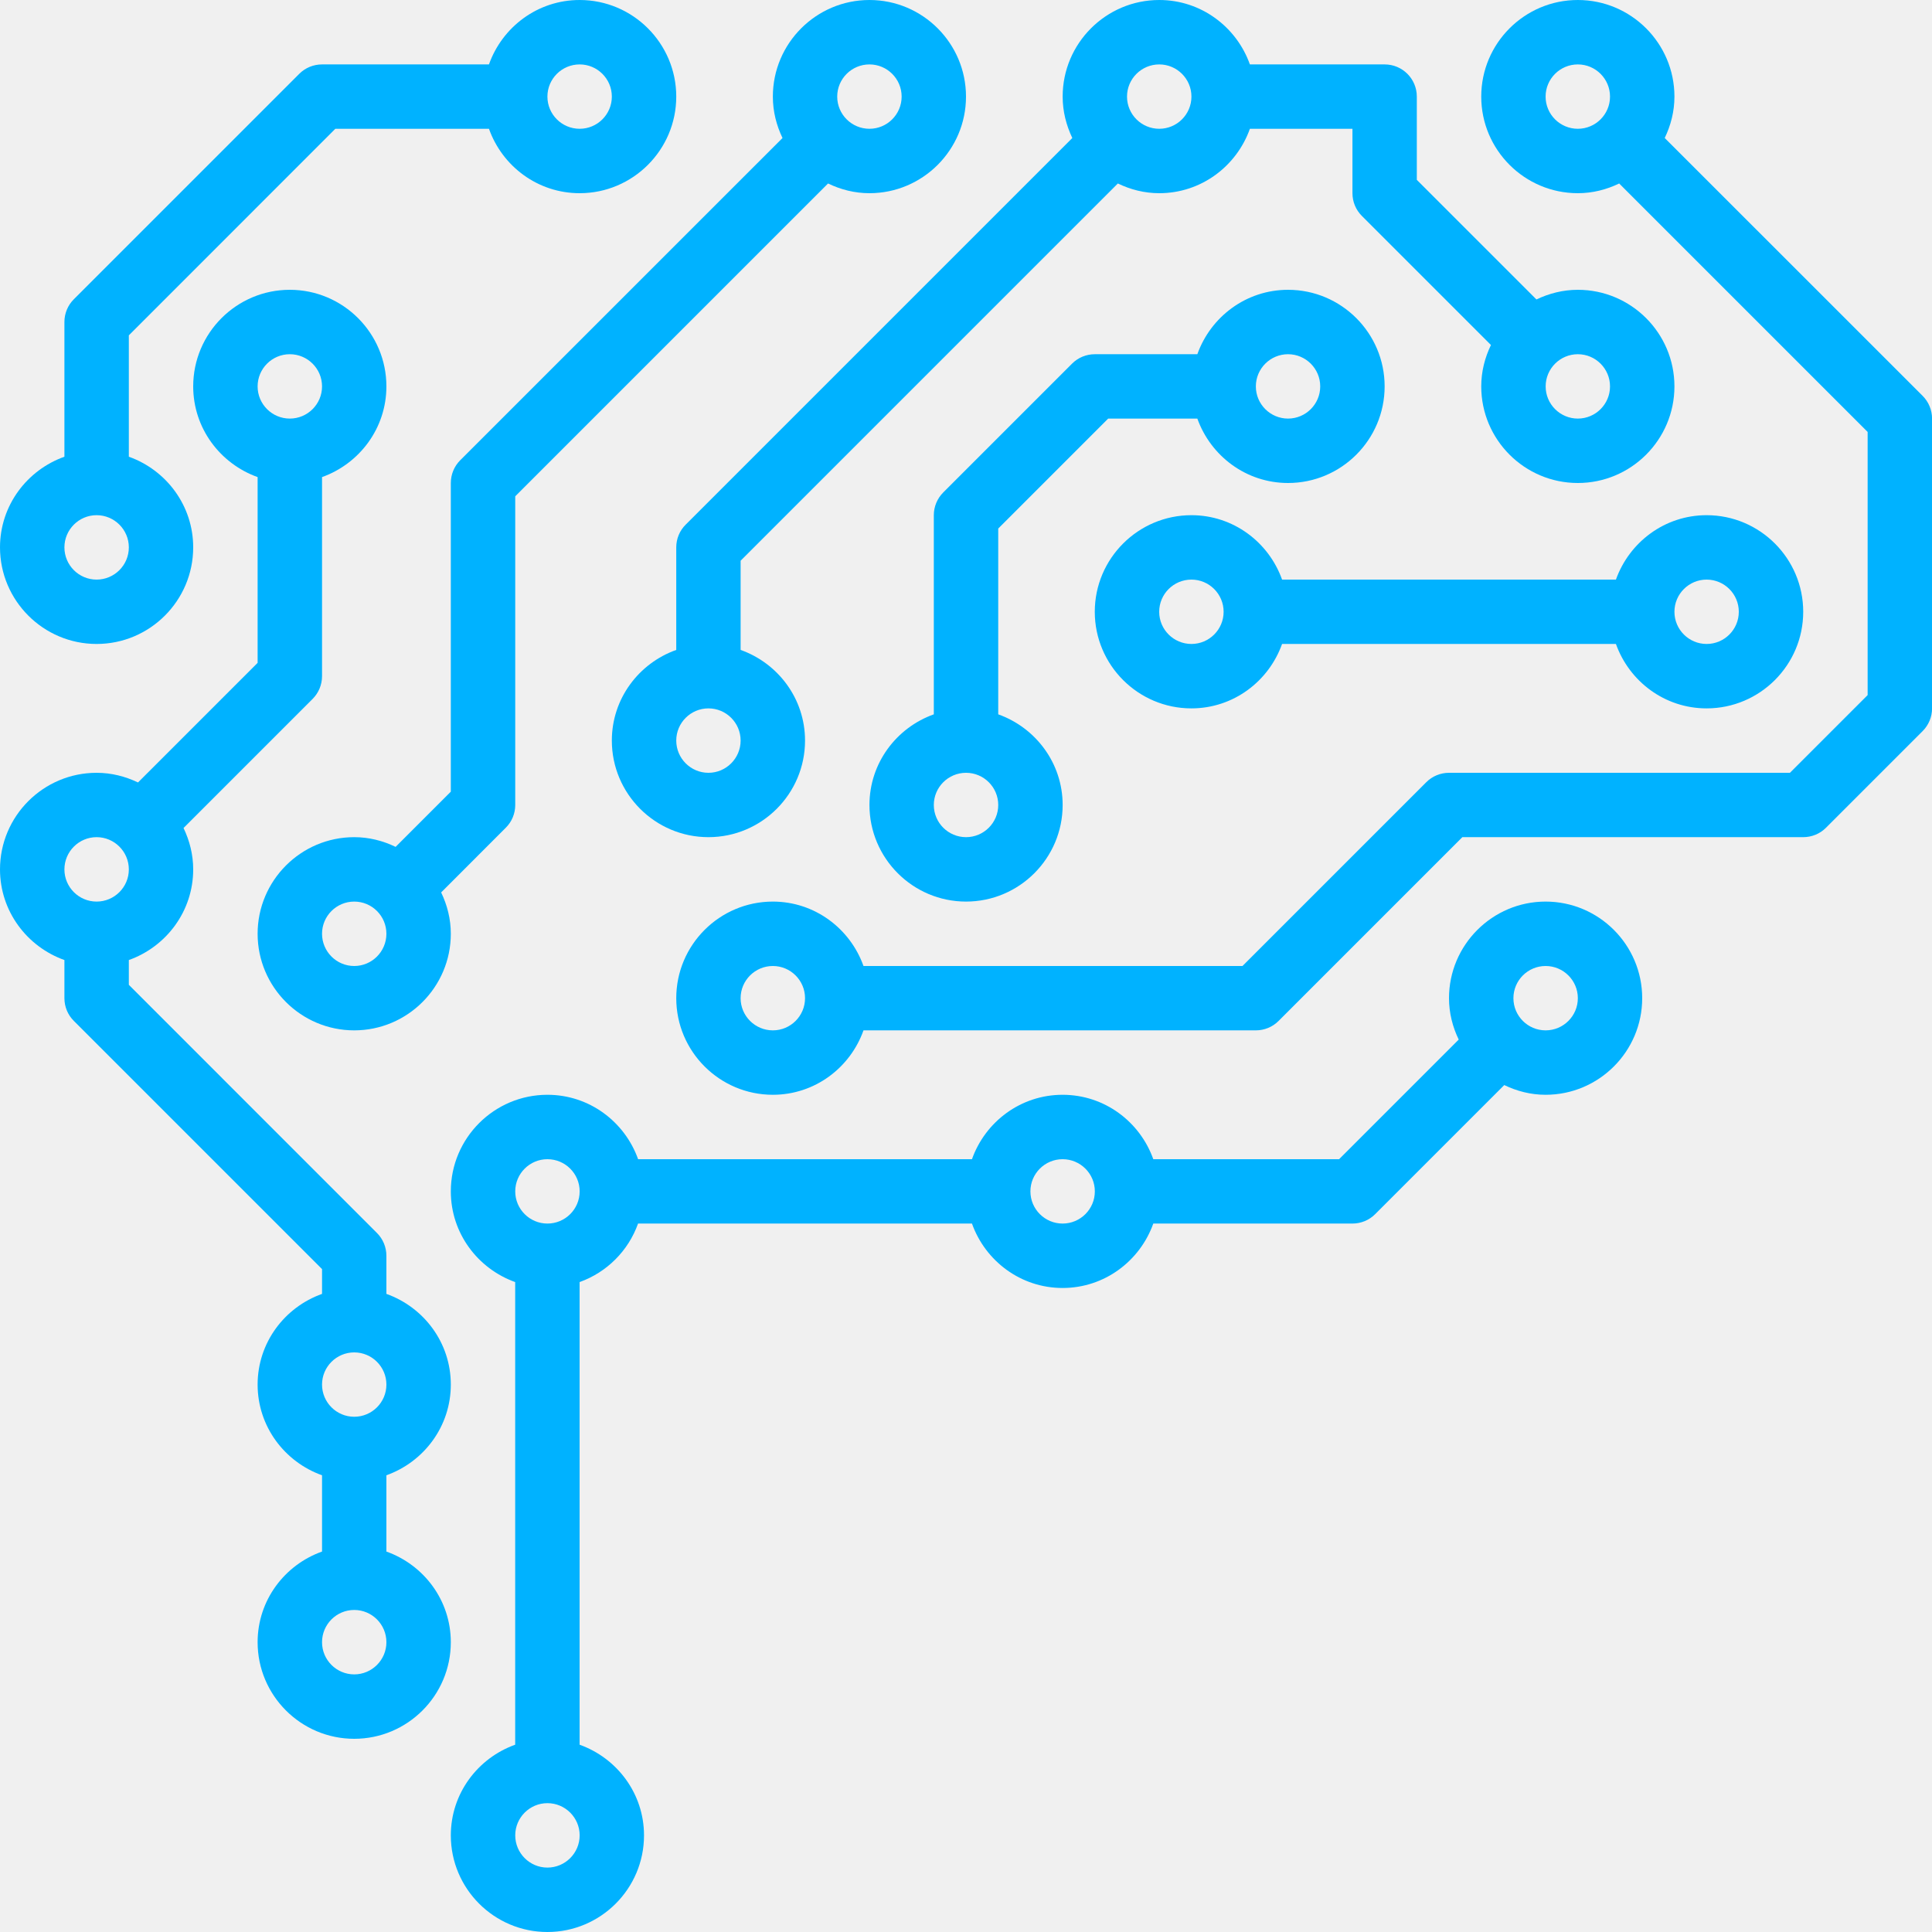
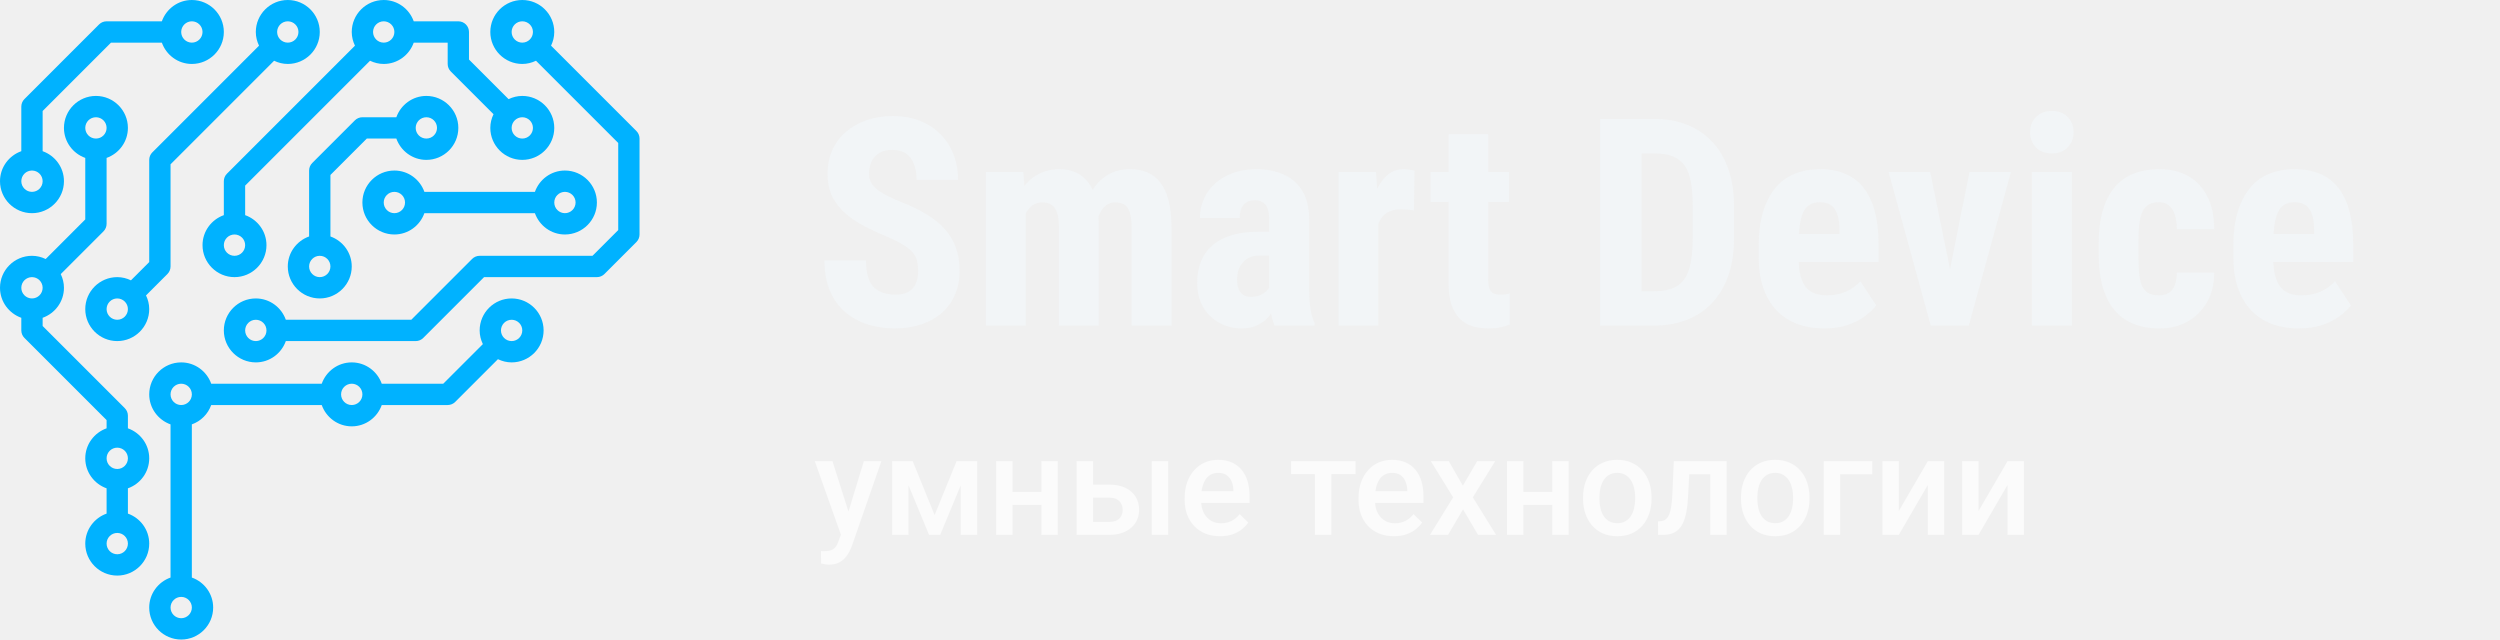
- <svg xmlns="http://www.w3.org/2000/svg" width="35" height="35" viewBox="0 0 35 35" fill="none">
-   <path d="M21.584 9.333C22.343 9.333 22.985 9.823 23.226 10.5H29.274C29.516 9.823 30.157 9.333 30.917 9.333C31.882 9.333 32.667 10.118 32.667 11.083C32.667 12.048 31.882 12.833 30.917 12.833C30.157 12.833 29.516 12.344 29.274 11.666H23.226C22.984 12.344 22.343 12.833 21.583 12.833C20.618 12.833 19.833 12.048 19.833 11.083C19.833 10.118 20.619 9.333 21.584 9.333ZM30.917 11.666C31.238 11.666 31.5 11.405 31.5 11.083C31.5 10.761 31.238 10.5 30.917 10.5C30.596 10.5 30.334 10.761 30.334 11.083C30.334 11.405 30.596 11.666 30.917 11.666ZM21.584 11.666C21.905 11.666 22.167 11.405 22.167 11.083C22.167 10.761 21.905 10.5 21.584 10.5C21.262 10.5 21 10.761 21 11.083C21 11.405 21.262 11.666 21.584 11.666Z" fill="#00B2FF" />
-   <path d="M16.917 12.941V9.333C16.917 9.178 16.979 9.03 17.088 8.921L19.422 6.587C19.531 6.478 19.679 6.417 19.834 6.417H21.691C21.933 5.739 22.575 5.25 23.334 5.25C24.299 5.25 25.084 6.035 25.084 7C25.084 7.965 24.299 8.75 23.334 8.75C22.575 8.75 21.933 8.26 21.691 7.583H20.076L18.084 9.575V12.941C18.761 13.182 19.251 13.824 19.251 14.583C19.251 15.548 18.465 16.333 17.501 16.333C16.536 16.333 15.751 15.548 15.751 14.583C15.751 13.824 16.24 13.182 16.917 12.941ZM23.334 7.583C23.655 7.583 23.917 7.322 23.917 7C23.917 6.678 23.655 6.417 23.334 6.417C23.013 6.417 22.751 6.678 22.751 7C22.751 7.322 23.013 7.583 23.334 7.583ZM17.501 15.166C17.822 15.166 18.084 14.905 18.084 14.583C18.084 14.261 17.822 14 17.501 14C17.179 14 16.917 14.261 16.917 14.583C16.917 14.905 17.179 15.166 17.501 15.166Z" fill="#00B2FF" />
-   <path d="M6.417 15.166C6.687 15.166 6.939 15.232 7.167 15.342L8.167 14.342V8.75C8.167 8.595 8.228 8.447 8.338 8.337L14.176 2.5C14.066 2.271 14.001 2.019 14.001 1.75C14.001 0.785 14.786 0 15.751 0C16.715 0 17.5 0.785 17.5 1.75C17.5 2.715 16.715 3.5 15.751 3.5C15.481 3.5 15.229 3.434 15.001 3.324L9.334 8.991V14.583C9.334 14.738 9.273 14.886 9.163 14.995L7.992 16.167C8.101 16.395 8.167 16.647 8.167 16.916C8.167 17.881 7.382 18.666 6.417 18.666C5.452 18.666 4.667 17.881 4.667 16.916C4.667 15.952 5.452 15.166 6.417 15.166ZM15.751 2.333C16.072 2.333 16.334 2.072 16.334 1.75C16.334 1.428 16.072 1.167 15.751 1.167C15.429 1.167 15.167 1.428 15.167 1.75C15.167 2.072 15.429 2.333 15.751 2.333ZM6.417 17.5C6.739 17.5 7 17.238 7 16.916C7 16.594 6.739 16.333 6.417 16.333C6.096 16.333 5.834 16.594 5.834 16.916C5.834 17.238 6.096 17.5 6.417 17.5Z" fill="#00B2FF" />
-   <path d="M1.167 8.274V5.833C1.167 5.678 1.228 5.53 1.338 5.421L5.421 1.338C5.53 1.228 5.679 1.167 5.834 1.167H8.858C9.099 0.489 9.741 0 10.501 0C11.465 0 12.251 0.785 12.251 1.75C12.251 2.715 11.465 3.5 10.501 3.5C9.741 3.5 9.099 3.011 8.858 2.333H6.075L2.334 6.075V8.274C3.011 8.515 3.5 9.157 3.5 9.916C3.5 10.881 2.715 11.666 1.75 11.666C0.786 11.666 0 10.881 0 9.916C0 9.157 0.49 8.515 1.167 8.274ZM10.501 2.333C10.822 2.333 11.084 2.072 11.084 1.75C11.084 1.428 10.822 1.167 10.501 1.167C10.179 1.167 9.917 1.428 9.917 1.75C9.917 2.072 10.179 2.333 10.501 2.333ZM1.75 10.5C2.072 10.5 2.334 10.239 2.334 9.916C2.334 9.595 2.072 9.333 1.75 9.333C1.429 9.333 1.167 9.595 1.167 9.916C1.167 10.239 1.429 10.5 1.75 10.5Z" fill="#00B2FF" />
-   <path d="M9.333 31.607V23.226C8.657 22.984 8.167 22.343 8.167 21.583C8.167 20.618 8.952 19.833 9.917 19.833C10.677 19.833 11.318 20.322 11.56 21H17.608C17.849 20.322 18.491 19.833 19.25 19.833C20.01 19.833 20.652 20.322 20.893 21H24.259L26.426 18.833C26.316 18.605 26.25 18.352 26.25 18.083C26.25 17.118 27.036 16.333 28 16.333C28.965 16.333 29.75 17.118 29.75 18.083C29.75 19.048 28.965 19.833 28 19.833C27.731 19.833 27.479 19.767 27.251 19.657L24.913 21.995C24.804 22.105 24.655 22.166 24.5 22.166H20.893C20.652 22.843 20.01 23.333 19.25 23.333C18.491 23.333 17.849 22.843 17.608 22.166H11.559C11.383 22.66 10.994 23.049 10.5 23.226V31.607C11.177 31.849 11.667 32.49 11.667 33.25C11.667 34.215 10.881 35 9.917 35C8.952 35 8.167 34.215 8.167 33.25C8.167 32.49 8.656 31.849 9.333 31.607ZM28 18.666C28.322 18.666 28.584 18.405 28.584 18.083C28.584 17.761 28.322 17.5 28 17.5C27.679 17.5 27.417 17.761 27.417 18.083C27.417 18.405 27.679 18.666 28 18.666ZM19.25 22.166C19.572 22.166 19.834 21.905 19.834 21.583C19.834 21.261 19.572 21 19.25 21C18.929 21 18.667 21.261 18.667 21.583C18.667 21.905 18.929 22.166 19.25 22.166ZM9.917 33.833C10.239 33.833 10.501 33.571 10.501 33.249C10.501 32.928 10.239 32.666 9.917 32.666C9.596 32.666 9.334 32.928 9.334 33.249C9.334 33.571 9.596 33.833 9.917 33.833ZM9.917 22.166C10.239 22.166 10.501 21.905 10.501 21.583C10.501 21.261 10.239 21 9.917 21C9.596 21 9.334 21.261 9.334 21.583C9.334 21.905 9.596 22.166 9.917 22.166Z" fill="#00B2FF" />
-   <path d="M12.251 11.774V9.916C12.251 9.761 12.312 9.613 12.422 9.504L19.426 2.5C19.317 2.271 19.251 2.019 19.251 1.75C19.251 0.785 20.036 0 21.001 0C21.76 0 22.402 0.489 22.643 1.167H25.084C25.406 1.167 25.667 1.427 25.667 1.75V3.258L27.834 5.425C28.062 5.316 28.314 5.25 28.584 5.25C29.549 5.25 30.334 6.035 30.334 7C30.334 7.965 29.549 8.75 28.584 8.75C27.619 8.75 26.834 7.965 26.834 7C26.834 6.73 26.9 6.478 27.01 6.25L24.672 3.912C24.562 3.803 24.501 3.655 24.501 3.5V2.333H22.643C22.402 3.011 21.76 3.5 21.001 3.5C20.731 3.5 20.479 3.434 20.251 3.324L13.417 10.158V11.774C14.095 12.015 14.584 12.657 14.584 13.416C14.584 14.381 13.799 15.166 12.834 15.166C11.869 15.166 11.084 14.381 11.084 13.416C11.084 12.657 11.573 12.015 12.251 11.774ZM28.584 7.583C28.905 7.583 29.167 7.322 29.167 7C29.167 6.678 28.905 6.417 28.584 6.417C28.263 6.417 28.001 6.678 28.001 7C28.001 7.322 28.263 7.583 28.584 7.583ZM21.001 2.333C21.322 2.333 21.584 2.072 21.584 1.75C21.584 1.428 21.322 1.167 21.001 1.167C20.679 1.167 20.417 1.428 20.417 1.75C20.417 2.072 20.679 2.333 21.001 2.333ZM12.834 14C13.155 14 13.417 13.738 13.417 13.416C13.417 13.094 13.155 12.833 12.834 12.833C12.513 12.833 12.251 13.094 12.251 13.416C12.251 13.738 12.513 14 12.834 14Z" fill="#00B2FF" />
-   <path d="M14.001 16.333C14.76 16.333 15.402 16.823 15.643 17.5H22.509L25.838 14.171C25.947 14.061 26.096 14 26.25 14H32.426L33.834 12.592V7.825L29.333 3.324C29.105 3.434 28.853 3.5 28.584 3.5C27.619 3.5 26.834 2.715 26.834 1.75C26.834 0.785 27.619 0 28.584 0C29.549 0 30.334 0.785 30.334 1.75C30.334 2.019 30.268 2.271 30.158 2.5L34.83 7.171C34.939 7.28 35.001 7.428 35.001 7.583V12.833C35.001 12.988 34.939 13.136 34.83 13.245L33.08 14.995C32.971 15.105 32.822 15.166 32.667 15.166H26.492L23.163 18.495C23.054 18.605 22.905 18.666 22.75 18.666H15.643C15.402 19.344 14.76 19.833 14.001 19.833C13.036 19.833 12.251 19.048 12.251 18.083C12.251 17.118 13.036 16.333 14.001 16.333ZM28.584 1.167C28.262 1.167 28 1.428 28 1.75C28 2.072 28.262 2.333 28.584 2.333C28.905 2.333 29.167 2.072 29.167 1.75C29.167 1.428 28.905 1.167 28.584 1.167ZM14.001 18.666C14.322 18.666 14.584 18.405 14.584 18.083C14.584 17.761 14.322 17.5 14.001 17.5C13.679 17.5 13.417 17.761 13.417 18.083C13.417 18.405 13.679 18.666 14.001 18.666Z" fill="#00B2FF" />
-   <path d="M1.75 14C2.02 14 2.272 14.066 2.5 14.175L4.667 12.008V8.643C3.99 8.401 3.5 7.759 3.5 7C3.5 6.035 4.285 5.25 5.25 5.25C6.215 5.25 7 6.035 7 7C7 7.759 6.511 8.401 5.834 8.643V12.25C5.834 12.405 5.772 12.553 5.663 12.662L3.325 15C3.434 15.228 3.5 15.48 3.5 15.75C3.5 16.509 3.011 17.151 2.334 17.392V17.841L6.829 22.337C6.939 22.446 7 22.595 7 22.75V23.44C7.678 23.682 8.167 24.323 8.167 25.083C8.167 25.842 7.678 26.484 7 26.726V28.108C7.678 28.349 8.167 28.991 8.167 29.75C8.167 30.715 7.382 31.5 6.417 31.5C5.452 31.5 4.667 30.715 4.667 29.75C4.667 28.991 5.156 28.349 5.834 28.108V26.726C5.156 26.484 4.667 25.842 4.667 25.083C4.667 24.323 5.156 23.682 5.834 23.44V22.991L1.338 18.495C1.228 18.386 1.167 18.238 1.167 18.083V17.392C0.49 17.151 0 16.509 0 15.75C0 14.785 0.785 14 1.75 14ZM5.25 7.583C5.572 7.583 5.834 7.322 5.834 7C5.834 6.678 5.572 6.417 5.25 6.417C4.929 6.417 4.667 6.678 4.667 7C4.667 7.322 4.929 7.583 5.25 7.583ZM6.417 30.333C6.738 30.333 7 30.072 7 29.75C7 29.427 6.738 29.166 6.417 29.166C6.096 29.166 5.834 29.427 5.834 29.75C5.834 30.072 6.096 30.333 6.417 30.333ZM6.417 25.666C6.738 25.666 7 25.405 7 25.083C7 24.761 6.738 24.5 6.417 24.5C6.096 24.5 5.834 24.761 5.834 25.083C5.834 25.405 6.096 25.666 6.417 25.666ZM1.75 16.333C2.072 16.333 2.334 16.072 2.334 15.75C2.334 15.428 2.072 15.166 1.75 15.166C1.429 15.166 1.167 15.428 1.167 15.75C1.167 16.072 1.429 16.333 1.75 16.333Z" fill="#00B2FF" />
+ <svg xmlns="http://www.w3.org/2000/svg" width="215" height="55" viewBox="0 0 215 55" fill="none">
+   <path d="M78.96 23.325C78.96 23.007 78.931 22.718 78.874 22.458C78.817 22.198 78.695 21.957 78.508 21.738C78.329 21.518 78.065 21.298 77.715 21.079C77.373 20.859 76.925 20.631 76.372 20.395C75.713 20.118 75.074 19.825 74.456 19.516C73.837 19.199 73.28 18.832 72.783 18.418C72.287 18.002 71.892 17.514 71.599 16.953C71.314 16.383 71.172 15.716 71.172 14.951C71.172 14.202 71.306 13.523 71.575 12.912C71.851 12.302 72.242 11.781 72.747 11.35C73.251 10.91 73.841 10.572 74.517 10.336C75.2 10.1 75.961 9.982 76.799 9.982C77.939 9.982 78.923 10.218 79.753 10.69C80.592 11.162 81.239 11.809 81.694 12.631C82.158 13.453 82.39 14.397 82.39 15.463H78.826C78.826 14.959 78.752 14.515 78.606 14.133C78.468 13.742 78.244 13.437 77.935 13.217C77.625 12.998 77.227 12.888 76.738 12.888C76.283 12.888 75.904 12.981 75.603 13.168C75.31 13.348 75.09 13.596 74.944 13.913C74.805 14.222 74.736 14.572 74.736 14.963C74.736 15.256 74.805 15.52 74.944 15.756C75.09 15.984 75.29 16.192 75.542 16.379C75.794 16.558 76.091 16.733 76.433 16.904C76.783 17.075 77.165 17.241 77.581 17.404C78.386 17.722 79.098 18.072 79.717 18.454C80.335 18.828 80.852 19.252 81.267 19.724C81.682 20.188 81.995 20.712 82.207 21.298C82.419 21.884 82.524 22.552 82.524 23.3C82.524 24.041 82.394 24.716 82.134 25.327C81.882 25.929 81.511 26.45 81.023 26.889C80.535 27.32 79.945 27.654 79.253 27.89C78.569 28.126 77.804 28.244 76.958 28.244C76.136 28.244 75.359 28.13 74.626 27.902C73.894 27.666 73.247 27.312 72.686 26.84C72.132 26.36 71.697 25.754 71.379 25.021C71.062 24.281 70.903 23.406 70.903 22.397H74.48C74.48 22.934 74.533 23.394 74.639 23.776C74.745 24.151 74.907 24.452 75.127 24.68C75.347 24.899 75.615 25.066 75.933 25.18C76.258 25.286 76.628 25.339 77.043 25.339C77.516 25.339 77.89 25.249 78.166 25.07C78.451 24.891 78.655 24.651 78.777 24.35C78.899 24.049 78.96 23.707 78.96 23.325ZM88.213 17.526V28H84.783V14.792H88.005L88.213 17.526ZM87.725 20.944L86.785 20.969C86.768 20.041 86.85 19.186 87.029 18.405C87.208 17.624 87.476 16.945 87.835 16.367C88.201 15.789 88.66 15.341 89.214 15.024C89.767 14.707 90.414 14.548 91.155 14.548C91.635 14.548 92.079 14.637 92.485 14.816C92.892 14.987 93.246 15.26 93.547 15.634C93.849 16 94.08 16.481 94.243 17.075C94.406 17.661 94.487 18.365 94.487 19.186V28H91.069V19.602C91.069 19.016 91.012 18.568 90.898 18.259C90.784 17.941 90.622 17.722 90.41 17.6C90.199 17.469 89.938 17.404 89.629 17.404C89.303 17.404 89.019 17.494 88.774 17.673C88.53 17.852 88.331 18.104 88.176 18.43C88.03 18.747 87.916 19.121 87.835 19.553C87.761 19.984 87.725 20.448 87.725 20.944ZM94.158 20.602L92.925 20.761C92.909 19.89 92.986 19.081 93.157 18.332C93.328 17.575 93.592 16.916 93.95 16.355C94.308 15.785 94.756 15.341 95.293 15.024C95.838 14.707 96.469 14.548 97.185 14.548C97.722 14.548 98.21 14.637 98.65 14.816C99.089 14.995 99.464 15.284 99.773 15.683C100.09 16.074 100.33 16.59 100.493 17.233C100.664 17.876 100.75 18.658 100.75 19.577V28H97.319V19.589C97.319 18.995 97.262 18.54 97.148 18.222C97.034 17.905 96.872 17.689 96.66 17.575C96.449 17.461 96.196 17.404 95.903 17.404C95.61 17.404 95.354 17.486 95.134 17.648C94.923 17.811 94.744 18.039 94.597 18.332C94.451 18.617 94.341 18.955 94.268 19.345C94.194 19.728 94.158 20.147 94.158 20.602ZM109.148 24.96V18.857C109.148 18.458 109.099 18.141 109.001 17.905C108.912 17.669 108.774 17.498 108.586 17.392C108.407 17.278 108.188 17.221 107.927 17.221C107.634 17.221 107.39 17.282 107.195 17.404C107 17.526 106.853 17.701 106.755 17.929C106.666 18.157 106.621 18.43 106.621 18.747H103.191C103.191 18.177 103.301 17.64 103.521 17.136C103.74 16.623 104.062 16.175 104.485 15.793C104.916 15.402 105.429 15.097 106.023 14.877C106.617 14.658 107.284 14.548 108.025 14.548C108.904 14.548 109.685 14.698 110.369 14.999C111.052 15.293 111.593 15.76 111.992 16.403C112.391 17.046 112.59 17.88 112.59 18.906V24.79C112.59 25.53 112.627 26.132 112.7 26.596C112.782 27.06 112.9 27.459 113.054 27.793V28H109.612C109.457 27.634 109.339 27.178 109.258 26.633C109.185 26.079 109.148 25.522 109.148 24.96ZM109.563 19.931L109.575 21.982H108.318C107.992 21.982 107.708 22.035 107.463 22.141C107.227 22.246 107.028 22.397 106.865 22.592C106.702 22.779 106.58 22.999 106.499 23.252C106.426 23.504 106.389 23.772 106.389 24.057C106.389 24.375 106.434 24.643 106.523 24.863C106.613 25.082 106.747 25.249 106.926 25.363C107.105 25.477 107.317 25.534 107.561 25.534C107.935 25.534 108.261 25.457 108.538 25.302C108.814 25.148 109.018 24.96 109.148 24.741C109.286 24.521 109.331 24.317 109.282 24.13L110.063 25.461C109.966 25.762 109.832 26.075 109.661 26.401C109.498 26.726 109.29 27.027 109.038 27.304C108.786 27.581 108.472 27.809 108.098 27.988C107.732 28.159 107.297 28.244 106.792 28.244C106.084 28.244 105.437 28.081 104.851 27.756C104.265 27.43 103.801 26.975 103.459 26.389C103.126 25.803 102.959 25.107 102.959 24.301C102.959 23.634 103.065 23.032 103.276 22.495C103.496 21.949 103.822 21.49 104.253 21.115C104.684 20.733 105.229 20.44 105.889 20.236C106.548 20.033 107.321 19.931 108.208 19.931H109.563ZM118.535 17.734V28H115.117V14.792H118.34L118.535 17.734ZM121.648 14.694L121.599 18.1C121.444 18.067 121.257 18.043 121.038 18.027C120.826 18.011 120.639 18.002 120.476 18.002C120.094 18.002 119.768 18.064 119.5 18.186C119.231 18.299 119.007 18.474 118.828 18.71C118.657 18.938 118.527 19.223 118.438 19.565C118.348 19.907 118.295 20.293 118.279 20.725L117.632 20.48C117.632 19.618 117.697 18.828 117.827 18.112C117.965 17.388 118.169 16.761 118.438 16.232C118.706 15.695 119.028 15.28 119.402 14.987C119.784 14.694 120.216 14.548 120.696 14.548C120.859 14.548 121.029 14.564 121.208 14.597C121.396 14.621 121.542 14.654 121.648 14.694ZM129.766 14.792V17.368H123.027V14.792H129.766ZM124.578 11.533H127.983V23.972C127.983 24.338 128.02 24.619 128.093 24.814C128.167 25.009 128.276 25.148 128.423 25.229C128.577 25.302 128.781 25.339 129.033 25.339C129.204 25.339 129.363 25.331 129.509 25.314C129.656 25.29 129.766 25.266 129.839 25.241V27.915C129.57 28.02 129.285 28.102 128.984 28.159C128.691 28.216 128.341 28.244 127.935 28.244C127.251 28.244 126.657 28.114 126.152 27.854C125.656 27.593 125.269 27.178 124.993 26.608C124.716 26.031 124.578 25.274 124.578 24.338V11.533ZM142.241 28H139.104L139.128 25.046H142.241C143.104 25.046 143.775 24.891 144.255 24.582C144.736 24.273 145.073 23.785 145.269 23.117C145.472 22.45 145.574 21.575 145.574 20.493V17.722C145.574 16.9 145.521 16.204 145.415 15.634C145.309 15.056 145.13 14.593 144.878 14.243C144.626 13.885 144.288 13.62 143.865 13.449C143.442 13.278 142.917 13.193 142.29 13.193H139.043V10.227H142.29C143.315 10.227 144.247 10.393 145.085 10.727C145.924 11.061 146.644 11.549 147.246 12.192C147.848 12.827 148.312 13.612 148.638 14.548C148.963 15.484 149.126 16.55 149.126 17.746V20.493C149.126 21.697 148.963 22.763 148.638 23.691C148.312 24.619 147.848 25.404 147.246 26.047C146.652 26.682 145.932 27.166 145.085 27.5C144.239 27.833 143.291 28 142.241 28ZM141.179 10.227V28H137.603V10.227H141.179ZM156.89 28.244C155.986 28.244 155.185 28.106 154.485 27.829C153.793 27.552 153.207 27.154 152.727 26.633C152.247 26.104 151.881 25.465 151.628 24.716C151.376 23.968 151.25 23.113 151.25 22.153V21.066C151.25 19.992 151.372 19.052 151.616 18.247C151.86 17.433 152.206 16.749 152.654 16.196C153.101 15.642 153.651 15.231 154.302 14.963C154.961 14.686 155.706 14.548 156.536 14.548C157.366 14.548 158.094 14.686 158.721 14.963C159.355 15.231 159.88 15.638 160.295 16.184C160.71 16.721 161.024 17.388 161.235 18.186C161.447 18.983 161.553 19.911 161.553 20.969V22.531H152.703V20.127H158.196V19.821C158.196 19.284 158.139 18.837 158.025 18.479C157.911 18.112 157.732 17.84 157.488 17.661C157.244 17.482 156.918 17.392 156.511 17.392C156.169 17.392 155.881 17.461 155.645 17.6C155.409 17.738 155.221 17.954 155.083 18.247C154.945 18.54 154.843 18.922 154.778 19.394C154.713 19.858 154.68 20.415 154.68 21.066V22.153C154.68 22.763 154.733 23.276 154.839 23.691C154.945 24.098 155.099 24.431 155.303 24.692C155.514 24.944 155.771 25.127 156.072 25.241C156.373 25.347 156.723 25.4 157.122 25.4C157.724 25.4 158.265 25.294 158.745 25.082C159.233 24.863 159.648 24.566 159.99 24.191L161.357 26.267C161.121 26.576 160.796 26.885 160.381 27.194C159.966 27.504 159.469 27.756 158.892 27.951C158.314 28.146 157.646 28.244 156.89 28.244ZM167.253 25.363L169.377 14.792H172.942L169.316 28H167.18L167.253 25.363ZM165.996 14.792L168.157 25.375L168.193 28H166.045L162.419 14.792H165.996ZM178.179 14.792V28H174.749V14.792H178.179ZM174.59 11.374C174.59 10.845 174.757 10.41 175.09 10.068C175.432 9.718 175.888 9.543 176.458 9.543C177.035 9.543 177.491 9.718 177.825 10.068C178.158 10.41 178.325 10.845 178.325 11.374C178.325 11.895 178.154 12.33 177.812 12.68C177.479 13.022 177.031 13.193 176.47 13.193C175.892 13.193 175.432 13.022 175.09 12.68C174.757 12.33 174.59 11.895 174.59 11.374ZM185.662 25.4C185.979 25.4 186.252 25.335 186.479 25.205C186.715 25.074 186.895 24.863 187.017 24.57C187.139 24.277 187.204 23.898 187.212 23.435H190.422C190.422 24.427 190.211 25.286 189.788 26.01C189.373 26.726 188.811 27.28 188.103 27.67C187.403 28.053 186.61 28.244 185.723 28.244C184.836 28.244 184.062 28.102 183.403 27.817C182.744 27.532 182.199 27.117 181.768 26.572C181.344 26.026 181.023 25.363 180.803 24.582C180.592 23.793 180.486 22.889 180.486 21.872V20.908C180.486 19.907 180.592 19.012 180.803 18.222C181.023 17.433 181.344 16.765 181.768 16.22C182.199 15.675 182.74 15.26 183.391 14.975C184.05 14.69 184.823 14.548 185.71 14.548C186.663 14.548 187.489 14.747 188.188 15.146C188.888 15.537 189.434 16.114 189.824 16.879C190.223 17.644 190.422 18.588 190.422 19.711H187.212C187.204 19.207 187.143 18.788 187.029 18.454C186.923 18.112 186.756 17.852 186.528 17.673C186.309 17.486 186.016 17.392 185.649 17.392C185.267 17.392 184.958 17.474 184.722 17.636C184.494 17.791 184.319 18.019 184.197 18.32C184.083 18.613 184.006 18.979 183.965 19.419C183.924 19.858 183.904 20.354 183.904 20.908V21.872C183.904 22.466 183.92 22.983 183.953 23.422C183.993 23.854 184.071 24.22 184.185 24.521C184.307 24.814 184.482 25.034 184.709 25.18C184.945 25.327 185.263 25.4 185.662 25.4ZM197.71 28.244C196.807 28.244 196.005 28.106 195.305 27.829C194.613 27.552 194.028 27.154 193.547 26.633C193.067 26.104 192.701 25.465 192.449 24.716C192.196 23.968 192.07 23.113 192.07 22.153V21.066C192.07 19.992 192.192 19.052 192.437 18.247C192.681 17.433 193.027 16.749 193.474 16.196C193.922 15.642 194.471 15.231 195.122 14.963C195.781 14.686 196.526 14.548 197.356 14.548C198.186 14.548 198.914 14.686 199.541 14.963C200.176 15.231 200.701 15.638 201.116 16.184C201.531 16.721 201.844 17.388 202.056 18.186C202.267 18.983 202.373 19.911 202.373 20.969V22.531H193.523V20.127H199.016V19.821C199.016 19.284 198.959 18.837 198.845 18.479C198.731 18.112 198.552 17.84 198.308 17.661C198.064 17.482 197.738 17.392 197.332 17.392C196.99 17.392 196.701 17.461 196.465 17.6C196.229 17.738 196.042 17.954 195.903 18.247C195.765 18.54 195.663 18.922 195.598 19.394C195.533 19.858 195.5 20.415 195.5 21.066V22.153C195.5 22.763 195.553 23.276 195.659 23.691C195.765 24.098 195.92 24.431 196.123 24.692C196.335 24.944 196.591 25.127 196.892 25.241C197.193 25.347 197.543 25.4 197.942 25.4C198.544 25.4 199.085 25.294 199.565 25.082C200.054 24.863 200.469 24.566 200.811 24.191L202.178 26.267C201.942 26.576 201.616 26.885 201.201 27.194C200.786 27.504 200.29 27.756 199.712 27.951C199.134 28.146 198.467 28.244 197.71 28.244Z" fill="#F2F5F7" />
+   <path d="M72.566 45.309L74.289 39.66H75.801L73.258 46.967C73.199 47.123 73.123 47.293 73.029 47.477C72.936 47.66 72.812 47.834 72.66 47.998C72.512 48.166 72.326 48.301 72.103 48.402C71.881 48.508 71.611 48.56 71.295 48.56C71.17 48.56 71.049 48.549 70.932 48.525C70.818 48.506 70.711 48.484 70.609 48.461L70.603 47.383C70.643 47.387 70.689 47.391 70.744 47.395C70.803 47.398 70.85 47.4 70.885 47.4C71.119 47.4 71.314 47.371 71.471 47.312C71.627 47.258 71.754 47.168 71.852 47.043C71.953 46.918 72.039 46.75 72.109 46.539L72.566 45.309ZM71.594 39.66L73.1 44.406L73.352 45.895L72.373 46.147L70.07 39.66H71.594ZM80.377 44.289L82.264 39.66H83.488L80.857 46H79.897L77.272 39.66H78.496L80.377 44.289ZM78.133 39.66V46H76.721V39.66H78.133ZM82.621 46V39.66H84.039V46H82.621ZM89.951 42.309V43.422H86.67V42.309H89.951ZM87.08 39.66V46H85.668V39.66H87.08ZM90.971 39.66V46H89.559V39.66H90.971ZM93.525 41.676H95.394C95.941 41.676 96.406 41.768 96.789 41.951C97.172 42.135 97.463 42.391 97.662 42.719C97.865 43.043 97.967 43.414 97.967 43.832C97.967 44.141 97.91 44.428 97.797 44.693C97.684 44.955 97.516 45.184 97.293 45.379C97.074 45.574 96.805 45.727 96.484 45.836C96.168 45.945 95.805 46 95.394 46H92.588V39.66H94.006V44.881H95.394C95.676 44.881 95.9 44.832 96.068 44.734C96.236 44.637 96.357 44.51 96.432 44.353C96.51 44.197 96.549 44.031 96.549 43.855C96.549 43.676 96.51 43.506 96.432 43.346C96.357 43.185 96.236 43.055 96.068 42.953C95.9 42.852 95.676 42.801 95.394 42.801H93.525V41.676ZM100.463 39.66V46H99.051V39.66H100.463ZM104.928 46.117C104.459 46.117 104.035 46.041 103.656 45.889C103.281 45.732 102.961 45.516 102.695 45.238C102.434 44.961 102.232 44.635 102.092 44.26C101.951 43.885 101.881 43.48 101.881 43.047V42.812C101.881 42.316 101.953 41.867 102.098 41.465C102.242 41.062 102.443 40.719 102.701 40.434C102.959 40.145 103.264 39.924 103.615 39.772C103.967 39.619 104.348 39.543 104.758 39.543C105.211 39.543 105.607 39.619 105.947 39.772C106.287 39.924 106.568 40.139 106.791 40.416C107.018 40.69 107.186 41.016 107.295 41.395C107.408 41.773 107.465 42.191 107.465 42.648V43.252H102.566V42.238H106.07V42.127C106.062 41.873 106.012 41.635 105.918 41.412C105.828 41.19 105.689 41.01 105.502 40.873C105.314 40.736 105.064 40.668 104.752 40.668C104.518 40.668 104.309 40.719 104.125 40.82C103.945 40.918 103.795 41.06 103.674 41.248C103.553 41.435 103.459 41.662 103.393 41.928C103.33 42.19 103.299 42.484 103.299 42.812V43.047C103.299 43.324 103.336 43.582 103.41 43.82C103.488 44.055 103.602 44.26 103.75 44.435C103.898 44.611 104.078 44.75 104.289 44.852C104.5 44.949 104.74 44.998 105.01 44.998C105.35 44.998 105.652 44.93 105.918 44.793C106.184 44.656 106.414 44.463 106.609 44.213L107.354 44.934C107.217 45.133 107.039 45.324 106.82 45.508C106.602 45.688 106.334 45.834 106.018 45.947C105.705 46.06 105.342 46.117 104.928 46.117ZM114.496 39.66V46H113.078V39.66H114.496ZM116.576 39.66V40.773H111.033V39.66H116.576ZM119.881 46.117C119.412 46.117 118.988 46.041 118.609 45.889C118.234 45.732 117.914 45.516 117.648 45.238C117.387 44.961 117.186 44.635 117.045 44.26C116.904 43.885 116.834 43.48 116.834 43.047V42.812C116.834 42.316 116.906 41.867 117.051 41.465C117.195 41.062 117.396 40.719 117.654 40.434C117.912 40.145 118.217 39.924 118.568 39.772C118.92 39.619 119.301 39.543 119.711 39.543C120.164 39.543 120.561 39.619 120.9 39.772C121.24 39.924 121.521 40.139 121.744 40.416C121.971 40.69 122.139 41.016 122.248 41.395C122.361 41.773 122.418 42.191 122.418 42.648V43.252H117.52V42.238H121.023V42.127C121.016 41.873 120.965 41.635 120.871 41.412C120.781 41.19 120.643 41.01 120.455 40.873C120.268 40.736 120.018 40.668 119.705 40.668C119.471 40.668 119.262 40.719 119.078 40.82C118.898 40.918 118.748 41.06 118.627 41.248C118.506 41.435 118.412 41.662 118.346 41.928C118.283 42.19 118.252 42.484 118.252 42.812V43.047C118.252 43.324 118.289 43.582 118.363 43.82C118.441 44.055 118.555 44.26 118.703 44.435C118.852 44.611 119.031 44.75 119.242 44.852C119.453 44.949 119.693 44.998 119.963 44.998C120.303 44.998 120.605 44.93 120.871 44.793C121.137 44.656 121.367 44.463 121.562 44.213L122.307 44.934C122.17 45.133 121.992 45.324 121.773 45.508C121.555 45.688 121.287 45.834 120.971 45.947C120.658 46.06 120.295 46.117 119.881 46.117ZM124.598 39.66L125.805 41.764L127.035 39.66H128.588L126.666 42.772L128.664 46H127.111L125.822 43.809L124.533 46H122.975L124.967 42.772L123.051 39.66H124.598ZM133.885 42.309V43.422H130.604V42.309H133.885ZM131.014 39.66V46H129.602V39.66H131.014ZM134.904 39.66V46H133.492V39.66H134.904ZM136.141 42.9V42.766C136.141 42.309 136.207 41.885 136.34 41.494C136.473 41.1 136.664 40.758 136.914 40.469C137.168 40.176 137.477 39.949 137.84 39.789C138.207 39.625 138.621 39.543 139.082 39.543C139.547 39.543 139.961 39.625 140.324 39.789C140.691 39.949 141.002 40.176 141.256 40.469C141.51 40.758 141.703 41.1 141.836 41.494C141.969 41.885 142.035 42.309 142.035 42.766V42.9C142.035 43.357 141.969 43.781 141.836 44.172C141.703 44.562 141.51 44.904 141.256 45.197C141.002 45.486 140.693 45.713 140.33 45.877C139.967 46.037 139.555 46.117 139.094 46.117C138.629 46.117 138.213 46.037 137.846 45.877C137.482 45.713 137.174 45.486 136.92 45.197C136.666 44.904 136.473 44.562 136.34 44.172C136.207 43.781 136.141 43.357 136.141 42.9ZM137.553 42.766V42.9C137.553 43.185 137.582 43.455 137.641 43.709C137.699 43.963 137.791 44.185 137.916 44.377C138.041 44.568 138.201 44.719 138.396 44.828C138.592 44.938 138.824 44.992 139.094 44.992C139.355 44.992 139.582 44.938 139.773 44.828C139.969 44.719 140.129 44.568 140.254 44.377C140.379 44.185 140.471 43.963 140.529 43.709C140.592 43.455 140.623 43.185 140.623 42.9V42.766C140.623 42.484 140.592 42.219 140.529 41.969C140.471 41.715 140.377 41.49 140.248 41.295C140.123 41.1 139.963 40.947 139.768 40.838C139.576 40.725 139.348 40.668 139.082 40.668C138.816 40.668 138.586 40.725 138.391 40.838C138.199 40.947 138.041 41.1 137.916 41.295C137.791 41.49 137.699 41.715 137.641 41.969C137.582 42.219 137.553 42.484 137.553 42.766ZM147.385 39.66V40.785H144.291V39.66H147.385ZM148.492 39.66V46H147.08V39.66H148.492ZM143.945 39.66H145.34L145.17 42.795C145.146 43.26 145.1 43.67 145.029 44.025C144.963 44.377 144.873 44.68 144.76 44.934C144.646 45.184 144.508 45.387 144.344 45.543C144.18 45.699 143.988 45.815 143.77 45.889C143.551 45.963 143.305 46 143.031 46H142.592L142.586 44.84L142.809 44.822C142.953 44.81 143.078 44.773 143.184 44.711C143.289 44.645 143.379 44.551 143.453 44.43C143.531 44.309 143.594 44.152 143.641 43.961C143.691 43.77 143.73 43.543 143.758 43.281C143.789 43.02 143.812 42.715 143.828 42.367L143.945 39.66ZM149.723 42.9V42.766C149.723 42.309 149.789 41.885 149.922 41.494C150.055 41.1 150.246 40.758 150.496 40.469C150.75 40.176 151.059 39.949 151.422 39.789C151.789 39.625 152.203 39.543 152.664 39.543C153.129 39.543 153.543 39.625 153.906 39.789C154.273 39.949 154.584 40.176 154.838 40.469C155.092 40.758 155.285 41.1 155.418 41.494C155.551 41.885 155.617 42.309 155.617 42.766V42.9C155.617 43.357 155.551 43.781 155.418 44.172C155.285 44.562 155.092 44.904 154.838 45.197C154.584 45.486 154.275 45.713 153.912 45.877C153.549 46.037 153.137 46.117 152.676 46.117C152.211 46.117 151.795 46.037 151.428 45.877C151.064 45.713 150.756 45.486 150.502 45.197C150.248 44.904 150.055 44.562 149.922 44.172C149.789 43.781 149.723 43.357 149.723 42.9ZM151.135 42.766V42.9C151.135 43.185 151.164 43.455 151.223 43.709C151.281 43.963 151.373 44.185 151.498 44.377C151.623 44.568 151.783 44.719 151.979 44.828C152.174 44.938 152.406 44.992 152.676 44.992C152.938 44.992 153.164 44.938 153.355 44.828C153.551 44.719 153.711 44.568 153.836 44.377C153.961 44.185 154.053 43.963 154.111 43.709C154.174 43.455 154.205 43.185 154.205 42.9V42.766C154.205 42.484 154.174 42.219 154.111 41.969C154.053 41.715 153.959 41.49 153.83 41.295C153.705 41.1 153.545 40.947 153.35 40.838C153.158 40.725 152.93 40.668 152.664 40.668C152.398 40.668 152.168 40.725 151.973 40.838C151.781 40.947 151.623 41.1 151.498 41.295C151.373 41.49 151.281 41.715 151.223 41.969C151.164 42.219 151.135 42.484 151.135 42.766ZM161.02 39.66V40.785H158.254V46H156.842V39.66H161.02ZM163.299 43.938L165.789 39.66H167.201V46H165.789V41.717L163.299 46H161.887V39.66H163.299V43.938ZM170.154 43.938L172.645 39.66H174.057V46H172.645V41.717L170.154 46H168.742V39.66H170.154V43.938Z" fill="white" fill-opacity="0.7" />
+   <path d="M33.917 14.666C35.11 14.666 36.118 15.435 36.498 16.5H46.002C46.382 15.435 47.39 14.666 48.583 14.666C50.099 14.666 51.333 15.9 51.333 17.416C51.333 18.933 50.099 20.166 48.583 20.166C47.39 20.166 46.382 19.397 46.002 18.333H36.497C36.118 19.397 35.109 20.166 33.916 20.166C32.4 20.166 31.166 18.933 31.166 17.416C31.166 15.9 32.401 14.666 33.917 14.666ZM48.583 18.333C49.088 18.333 49.5 17.922 49.5 17.416C49.5 16.91 49.088 16.5 48.583 16.5C48.078 16.5 47.667 16.91 47.667 17.416C47.667 17.922 48.078 18.333 48.583 18.333ZM33.917 18.333C34.422 18.333 34.833 17.922 34.833 17.416C34.833 16.91 34.422 16.5 33.917 16.5C33.412 16.5 33 16.91 33 17.416C33 17.922 33.412 18.333 33.917 18.333Z" fill="#00B2FF" />
+   <path d="M26.583 20.335V14.666C26.583 14.423 26.68 14.19 26.852 14.018L30.519 10.352C30.69 10.179 30.924 10.083 31.167 10.083H34.085C34.465 9.019 35.473 8.25 36.667 8.25C38.183 8.25 39.417 9.484 39.417 11C39.417 12.516 38.183 13.75 36.667 13.75C35.473 13.75 34.465 12.981 34.085 11.916H31.546L28.417 15.046V20.335C29.481 20.715 30.25 21.723 30.25 22.916C30.25 24.432 29.016 25.666 27.5 25.666C25.984 25.666 24.75 24.432 24.75 22.916C24.75 21.723 25.519 20.715 26.583 20.335ZM36.667 11.916C37.172 11.916 37.583 11.506 37.583 11C37.583 10.494 37.172 10.083 36.667 10.083C36.162 10.083 35.75 10.494 35.75 11C35.75 11.506 36.162 11.916 36.667 11.916ZM27.5 23.833C28.005 23.833 28.417 23.422 28.417 22.916C28.417 22.41 28.005 22 27.5 22C26.995 22 26.583 22.41 26.583 22.916C26.583 23.422 26.995 23.833 27.5 23.833Z" fill="#00B2FF" />
+   <path d="M10.083 23.833C10.507 23.833 10.903 23.936 11.261 24.109L12.833 22.537V13.75C12.833 13.506 12.93 13.273 13.102 13.102L22.276 3.928C22.104 3.569 22 3.173 22 2.75C22 1.234 23.234 0 24.75 0C26.266 0 27.5 1.234 27.5 2.75C27.5 4.266 26.266 5.5 24.75 5.5C24.326 5.5 23.93 5.396 23.572 5.224L14.667 14.129V22.916C14.667 23.16 14.57 23.393 14.398 23.564L12.557 25.405C12.73 25.763 12.833 26.159 12.833 26.583C12.833 28.099 11.6 29.333 10.083 29.333C8.567 29.333 7.333 28.099 7.333 26.583C7.333 25.067 8.567 23.833 10.083 23.833ZM24.75 3.667C25.255 3.667 25.667 3.256 25.667 2.75C25.667 2.244 25.255 1.833 24.75 1.833C24.245 1.833 23.833 2.244 23.833 2.75C23.833 3.256 24.245 3.667 24.75 3.667ZM10.083 27.5C10.588 27.5 11 27.089 11 26.583C11 26.077 10.588 25.666 10.083 25.666C9.578 25.666 9.167 26.077 9.167 26.583C9.167 27.089 9.578 27.5 10.083 27.5Z" fill="#00B2FF" />
+   <path d="M1.833 13.002V9.167C1.833 8.923 1.93 8.69 2.102 8.518L8.519 2.102C8.69 1.93 8.924 1.833 9.167 1.833H13.919C14.298 0.769 15.306 0 16.5 0C18.016 0 19.25 1.234 19.25 2.75C19.25 4.266 18.016 5.5 16.5 5.5C15.306 5.5 14.298 4.731 13.919 3.667H9.546L3.667 9.546V13.002C4.731 13.381 5.5 14.39 5.5 15.583C5.5 17.099 4.266 18.333 2.75 18.333C1.234 18.333 3.05176e-05 17.099 3.05176e-05 15.583C3.05176e-05 14.39 0.769 13.381 1.833 13.002ZM16.5 3.667C17.005 3.667 17.417 3.256 17.417 2.75C17.417 2.244 17.005 1.833 16.5 1.833C15.995 1.833 15.583 2.244 15.583 2.75C15.583 3.256 15.995 3.667 16.5 3.667ZM2.75 16.5C3.255 16.5 3.667 16.089 3.667 15.583C3.667 15.077 3.255 14.666 2.75 14.666C2.245 14.666 1.833 15.077 1.833 15.583C1.833 16.089 2.245 16.5 2.75 16.5Z" fill="#00B2FF" />
+   <path d="M14.666 49.669V36.497C13.602 36.118 12.833 35.11 12.833 33.916C12.833 32.4 14.067 31.166 15.583 31.166C16.777 31.166 17.785 31.935 18.165 32.999H27.669C28.048 31.935 29.056 31.166 30.25 31.166C31.444 31.166 32.452 31.935 32.831 32.999H38.12L41.526 29.594C41.354 29.236 41.25 28.84 41.25 28.416C41.25 26.9 42.484 25.666 44 25.666C45.516 25.666 46.75 26.9 46.75 28.416C46.75 29.932 45.516 31.166 44 31.166C43.577 31.166 43.181 31.063 42.822 30.89L39.148 34.564C38.977 34.736 38.743 34.833 38.5 34.833H32.831C32.452 35.897 31.444 36.666 30.25 36.666C29.056 36.666 28.048 35.897 27.669 34.833H18.164C17.887 35.609 17.276 36.221 16.499 36.497V49.669C17.563 50.048 18.332 51.057 18.332 52.25C18.332 53.766 17.099 55 15.582 55C14.066 55 12.832 53.766 12.832 52.25C12.832 51.057 13.601 50.048 14.666 49.669ZM44 29.333C44.505 29.333 44.917 28.922 44.917 28.416C44.917 27.91 44.505 27.5 44 27.5C43.495 27.5 43.083 27.91 43.083 28.416C43.083 28.922 43.495 29.333 44 29.333ZM30.25 34.833C30.755 34.833 31.167 34.422 31.167 33.916C31.167 33.41 30.755 32.999 30.25 32.999C29.745 32.999 29.333 33.41 29.333 33.916C29.333 34.422 29.745 34.833 30.25 34.833ZM15.583 53.166C16.088 53.166 16.5 52.755 16.5 52.249C16.5 51.743 16.088 51.333 15.583 51.333C15.078 51.333 14.667 51.743 14.667 52.249C14.667 52.755 15.078 53.166 15.583 53.166ZM15.583 34.833C16.088 34.833 16.5 34.422 16.5 33.916C16.5 33.41 16.088 32.999 15.583 32.999C15.078 32.999 14.667 33.41 14.667 33.916C14.667 34.422 15.078 34.833 15.583 34.833Z" fill="#00B2FF" />
+   <path d="M19.25 18.502V15.583C19.25 15.339 19.346 15.106 19.519 14.935L30.526 3.928C30.354 3.569 30.25 3.173 30.25 2.75C30.25 1.234 31.484 0 33 0C34.194 0 35.202 0.769 35.581 1.833H39.417C39.923 1.833 40.333 2.243 40.333 2.75V5.12L43.739 8.526C44.097 8.353 44.493 8.25 44.917 8.25C46.433 8.25 47.667 9.484 47.667 11C47.667 12.516 46.433 13.75 44.917 13.75C43.401 13.75 42.167 12.516 42.167 11C42.167 10.576 42.27 10.18 42.443 9.822L38.769 6.148C38.596 5.977 38.5 5.744 38.5 5.5V3.667H35.581C35.202 4.731 34.194 5.5 33 5.5C32.577 5.5 32.181 5.396 31.822 5.224L21.083 15.963V18.502C22.148 18.881 22.917 19.89 22.917 21.083C22.917 22.599 21.683 23.833 20.167 23.833C18.651 23.833 17.417 22.599 17.417 21.083C17.417 19.89 18.186 18.881 19.25 18.502ZM44.917 11.916C45.422 11.916 45.833 11.506 45.833 11C45.833 10.494 45.422 10.083 44.917 10.083C44.412 10.083 44 10.494 44 11C44 11.506 44.412 11.916 44.917 11.916ZM33 3.667C33.505 3.667 33.917 3.256 33.917 2.75C33.917 2.244 33.505 1.833 33 1.833C32.495 1.833 32.083 2.244 32.083 2.75C32.083 3.256 32.495 3.667 33 3.667ZM20.167 22C20.672 22 21.083 21.589 21.083 21.083C21.083 20.577 20.672 20.166 20.167 20.166C19.662 20.166 19.25 20.577 19.25 21.083C19.25 21.589 19.662 22 20.167 22Z" fill="#00B2FF" />
+   <path d="M22 25.666C23.194 25.666 24.202 26.435 24.581 27.5H35.37L40.602 22.268C40.773 22.096 41.007 22 41.25 22H50.954L53.167 19.787V12.296L46.095 5.224C45.736 5.396 45.34 5.5 44.917 5.5C43.401 5.5 42.167 4.266 42.167 2.75C42.167 1.234 43.401 0 44.917 0C46.433 0 47.667 1.234 47.667 2.75C47.667 3.173 47.563 3.569 47.391 3.928L54.731 11.268C54.904 11.44 55 11.673 55 11.916V20.166C55 20.41 54.904 20.643 54.731 20.814L51.981 23.564C51.81 23.737 51.576 23.833 51.333 23.833H41.63L36.398 29.064C36.227 29.237 35.993 29.333 35.75 29.333H24.581C24.202 30.397 23.194 31.166 22 31.166C20.484 31.166 19.25 29.932 19.25 28.416C19.25 26.9 20.484 25.666 22 25.666ZM44.917 1.833C44.412 1.833 44 2.244 44 2.75C44 3.256 44.412 3.667 44.917 3.667C45.422 3.667 45.833 3.256 45.833 2.75C45.833 2.244 45.422 1.833 44.917 1.833ZM22 29.333C22.505 29.333 22.917 28.922 22.917 28.416C22.917 27.91 22.505 27.5 22 27.5C21.495 27.5 21.083 27.91 21.083 28.416C21.083 28.922 21.495 29.333 22 29.333Z" fill="#00B2FF" />
+   <path d="M2.75 22C3.174 22 3.57 22.103 3.928 22.276L7.333 18.87V13.581C6.269 13.202 5.5 12.193 5.5 11C5.5 9.484 6.734 8.25 8.25 8.25C9.766 8.25 11 9.484 11 11C11 12.193 10.231 13.202 9.167 13.581V19.25C9.167 19.494 9.07 19.726 8.898 19.898L5.224 23.572C5.396 23.93 5.5 24.326 5.5 24.75C5.5 25.943 4.731 26.951 3.667 27.331V28.037L10.731 35.101C10.904 35.273 11 35.506 11 35.749V36.835C12.064 37.214 12.833 38.222 12.833 39.416C12.833 40.609 12.064 41.618 11 41.997V44.169C12.064 44.548 12.833 45.557 12.833 46.75C12.833 48.266 11.6 49.5 10.083 49.5C8.567 49.5 7.333 48.266 7.333 46.75C7.333 45.557 8.102 44.548 9.167 44.169V41.997C8.102 41.618 7.333 40.609 7.333 39.416C7.333 38.222 8.102 37.214 9.167 36.835V36.129L2.102 29.064C1.93 28.893 1.833 28.66 1.833 28.416V27.331C0.769 26.951 1.14441e-05 25.943 1.14441e-05 24.75C1.14441e-05 23.233 1.234 22 2.75 22ZM8.25 11.916C8.755 11.916 9.167 11.506 9.167 11C9.167 10.494 8.755 10.083 8.25 10.083C7.745 10.083 7.333 10.494 7.333 11C7.333 11.506 7.745 11.916 8.25 11.916ZM10.083 47.666C10.588 47.666 11 47.255 11 46.749C11 46.243 10.588 45.833 10.083 45.833C9.578 45.833 9.167 46.243 9.167 46.749C9.167 47.255 9.578 47.666 10.083 47.666ZM10.083 40.333C10.588 40.333 11 39.922 11 39.416C11 38.91 10.588 38.499 10.083 38.499C9.578 38.499 9.167 38.91 9.167 39.416C9.167 39.922 9.578 40.333 10.083 40.333ZM2.75 25.666C3.255 25.666 3.667 25.256 3.667 24.75C3.667 24.244 3.255 23.833 2.75 23.833C2.245 23.833 1.833 24.244 1.833 24.75C1.833 25.256 2.245 25.666 2.75 25.666Z" fill="#00B2FF" />
</svg>
